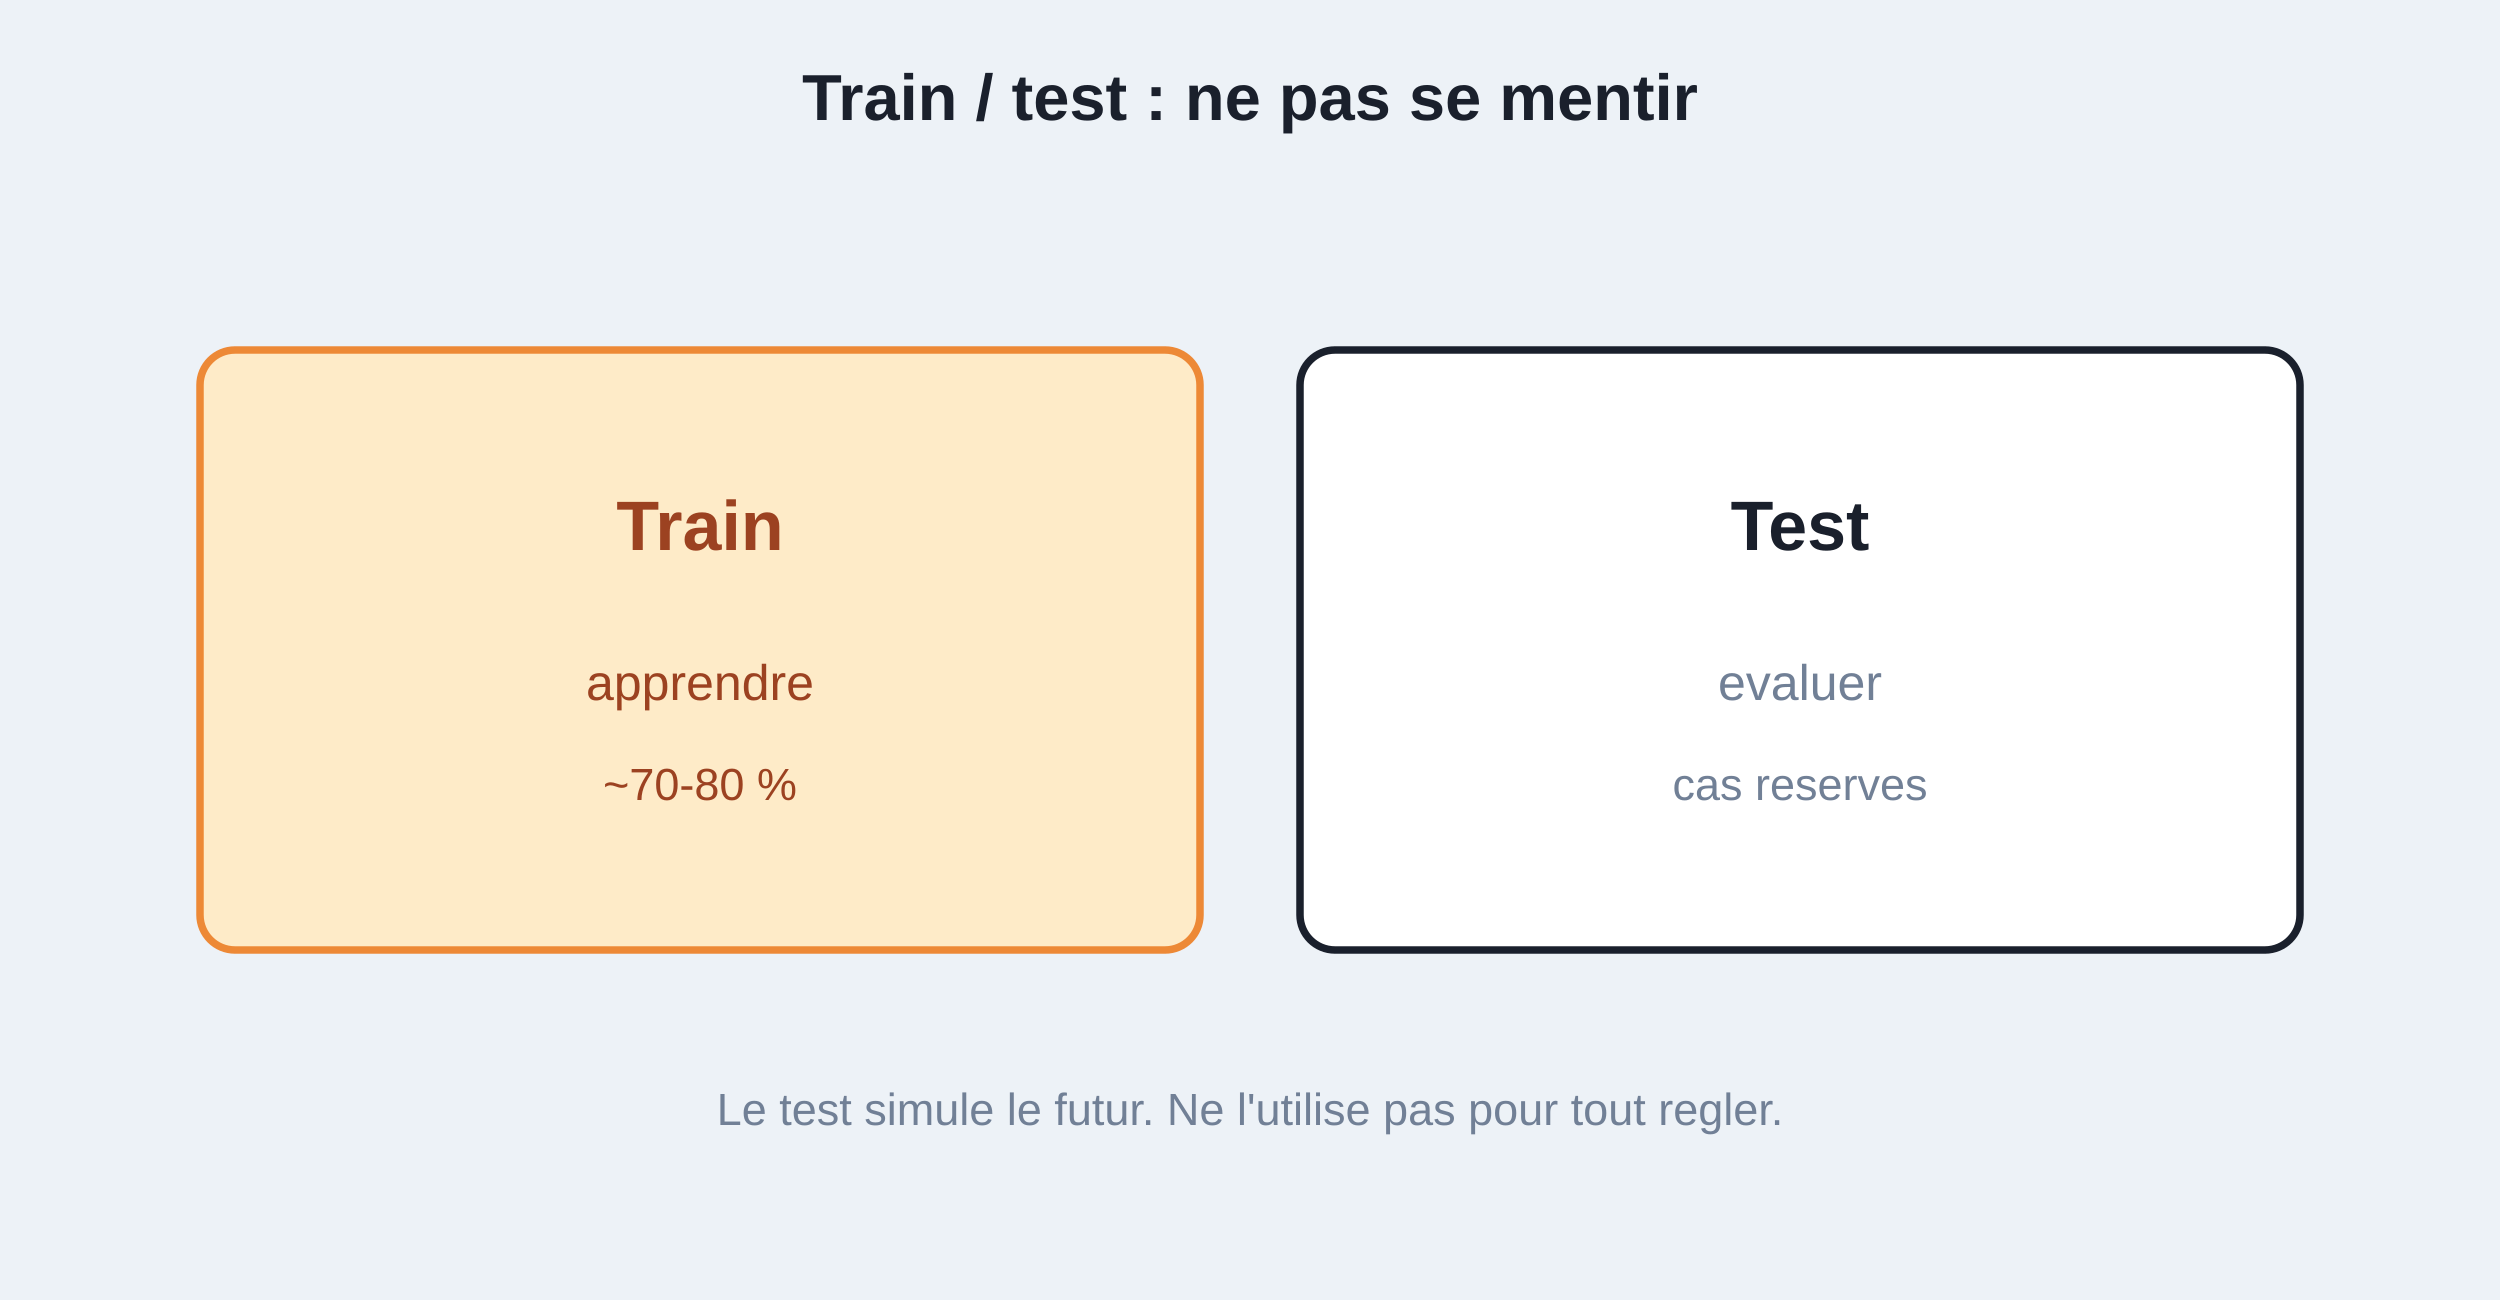
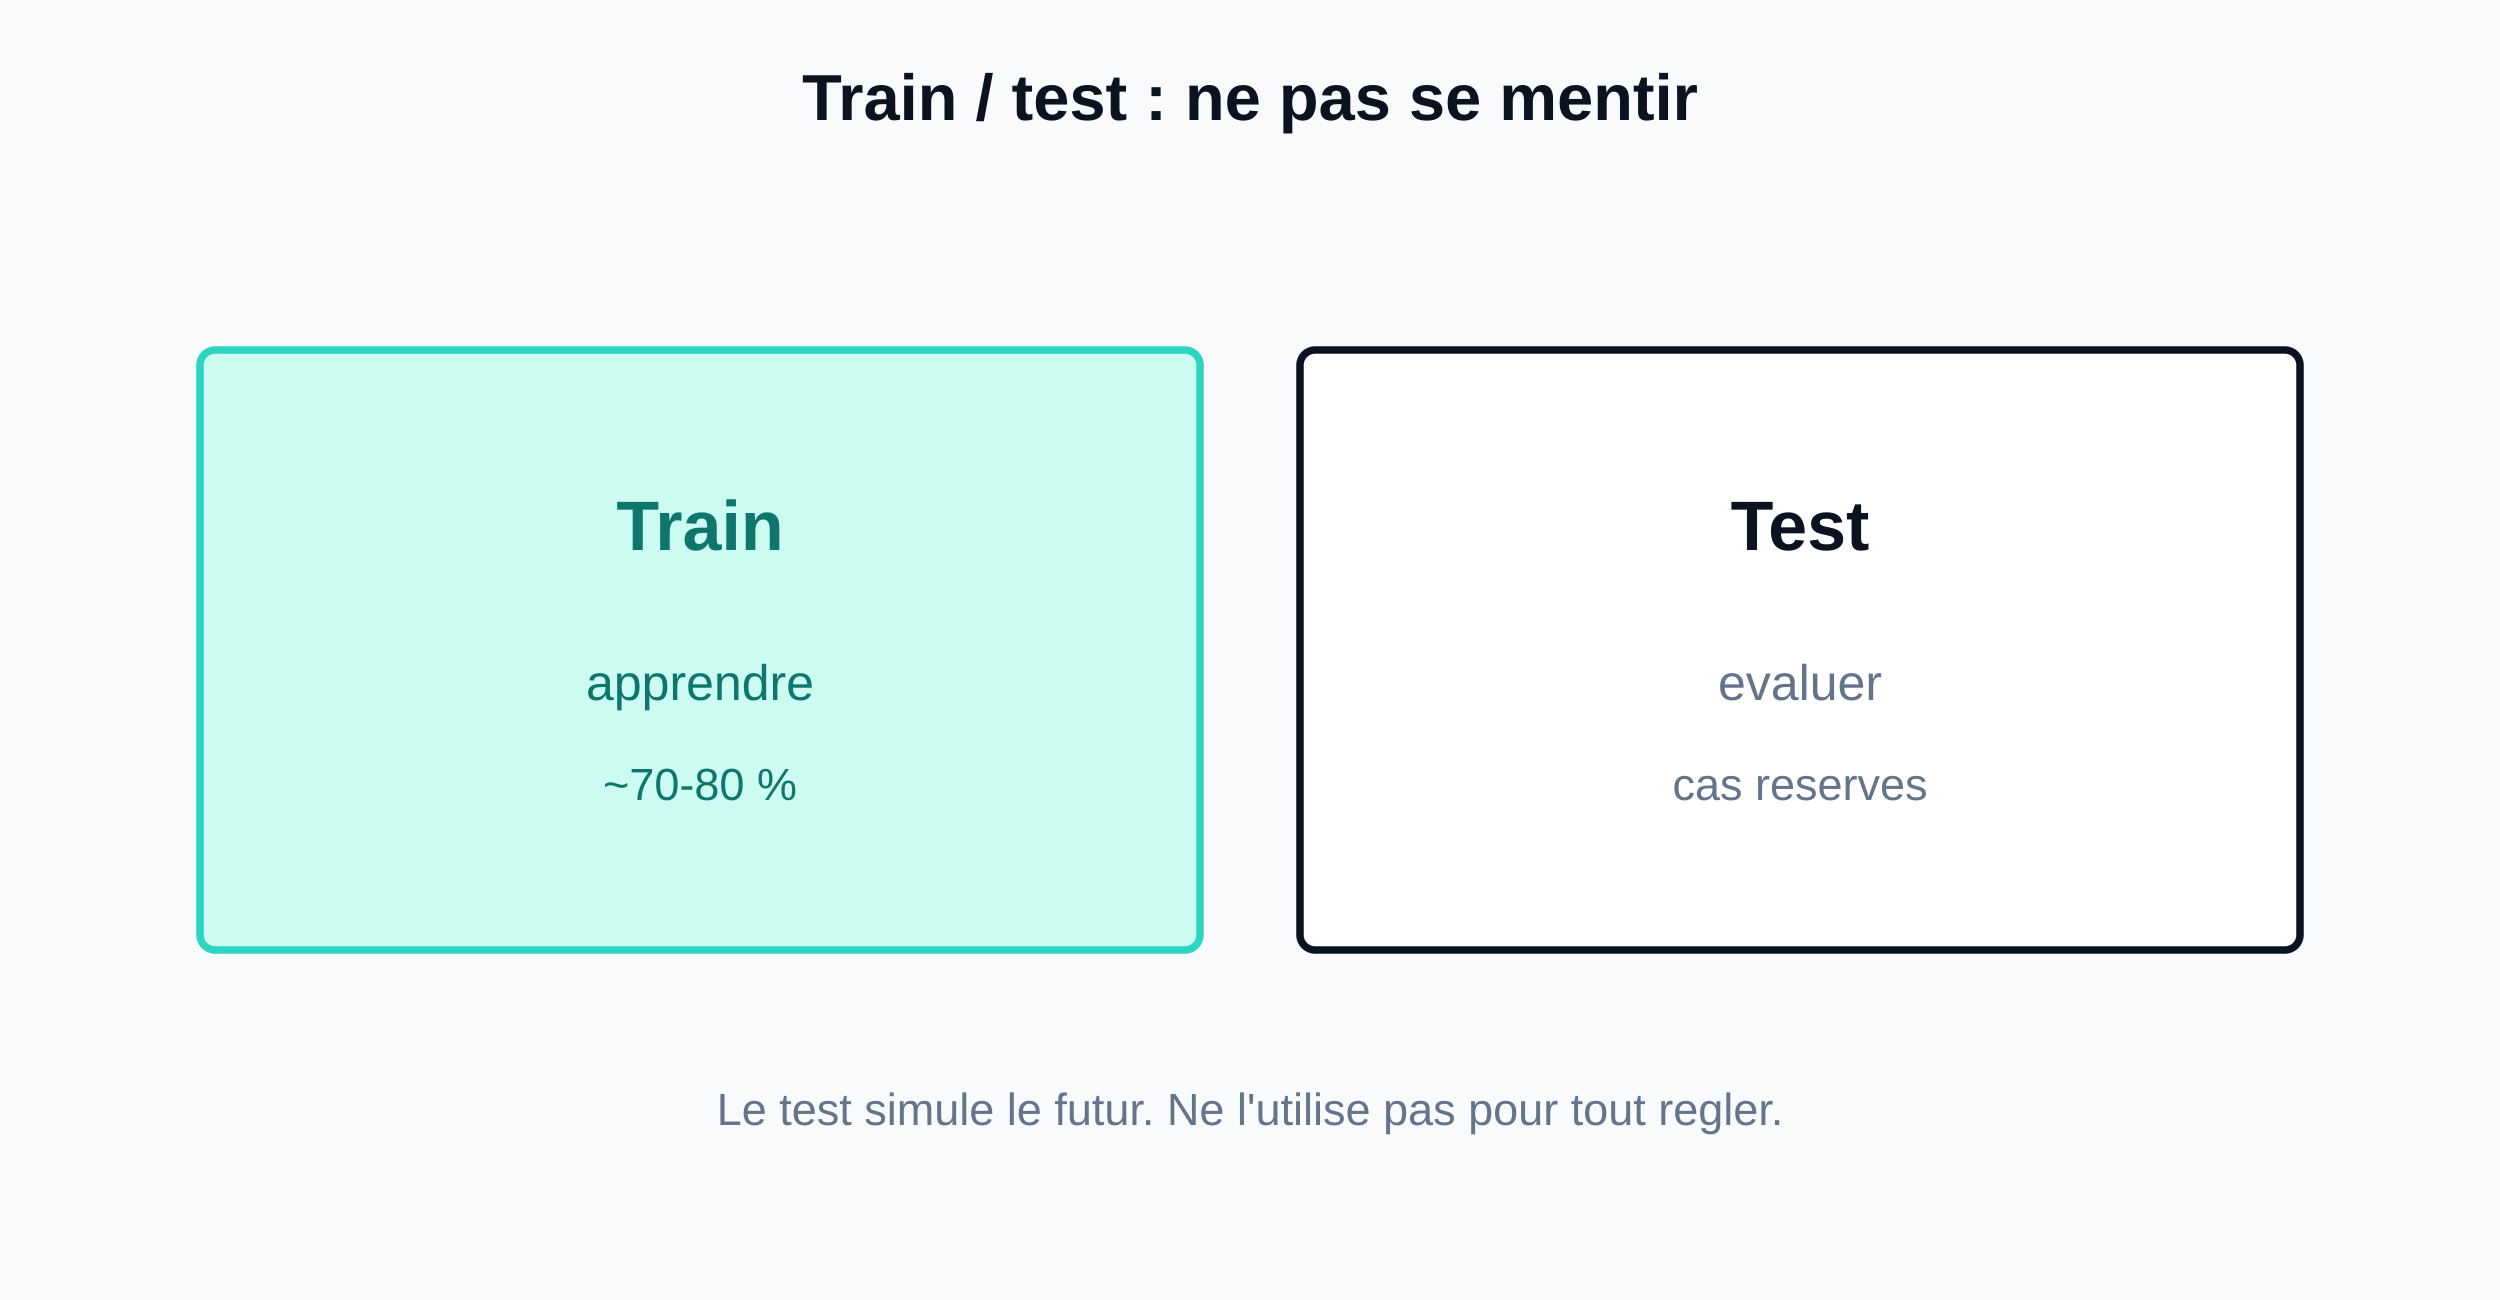
<svg xmlns="http://www.w3.org/2000/svg" width="1000" height="520" viewBox="0 0 1000 520">
-   <rect width="1000" height="520" fill="#edf2f7" />
-   <text x="500" y="48" text-anchor="middle" font-family="Segoe UI, Arial, sans-serif" font-size="26" fill="#1a202c" font-weight="700">Train / test : ne pas se mentir</text>
-   <rect x="80" y="140" width="400" height="240" rx="14" fill="#feebc8" stroke="#ed8936" stroke-width="3" />
-   <text x="280" y="220" text-anchor="middle" font-family="Segoe UI, Arial, sans-serif" font-size="28" fill="#9c4221" font-weight="700">Train</text>
-   <text x="280" y="280" text-anchor="middle" font-family="Segoe UI, Arial, sans-serif" font-size="20" fill="#9c4221" font-weight="400">apprendre</text>
-   <text x="280" y="320" text-anchor="middle" font-family="Segoe UI, Arial, sans-serif" font-size="18" fill="#9c4221" font-weight="400">~70-80 %</text>
-   <rect x="520" y="140" width="400" height="240" rx="14" fill="#ffffff" stroke="#1a202c" stroke-width="3" />
-   <text x="720" y="220" text-anchor="middle" font-family="Segoe UI, Arial, sans-serif" font-size="28" fill="#1a202c" font-weight="700">Test</text>
-   <text x="720" y="280" text-anchor="middle" font-family="Segoe UI, Arial, sans-serif" font-size="20" fill="#718096" font-weight="400">evaluer</text>
-   <text x="720" y="320" text-anchor="middle" font-family="Segoe UI, Arial, sans-serif" font-size="18" fill="#718096" font-weight="400">cas reserves</text>
-   <text x="500" y="450" text-anchor="middle" font-family="Segoe UI, Arial, sans-serif" font-size="18" fill="#718096" font-weight="400">Le test simule le futur. Ne l'utilise pas pour tout regler.</text>
+   <rect width="1000" height="520" fill="#f8fafc" />
+   <text x="500" y="48" text-anchor="middle" font-family="Segoe UI, Arial, sans-serif" font-size="26" fill="#0b1220" font-weight="700">Train / test : ne pas se mentir</text>
+   <rect x="80" y="140" width="400" height="240" rx="6" fill="#ccfbf1" stroke="#2dd4bf" stroke-width="3" />
+   <text x="280" y="220" text-anchor="middle" font-family="Segoe UI, Arial, sans-serif" font-size="28" fill="#0f766e" font-weight="700">Train</text>
+   <text x="280" y="280" text-anchor="middle" font-family="Segoe UI, Arial, sans-serif" font-size="20" fill="#0f766e" font-weight="400">apprendre</text>
+   <text x="280" y="320" text-anchor="middle" font-family="Segoe UI, Arial, sans-serif" font-size="18" fill="#0f766e" font-weight="400">~70-80 %</text>
+   <rect x="520" y="140" width="400" height="240" rx="6" fill="#ffffff" stroke="#0b1220" stroke-width="3" />
+   <text x="720" y="220" text-anchor="middle" font-family="Segoe UI, Arial, sans-serif" font-size="28" fill="#0b1220" font-weight="700">Test</text>
+   <text x="720" y="280" text-anchor="middle" font-family="Segoe UI, Arial, sans-serif" font-size="20" fill="#64748b" font-weight="400">evaluer</text>
+   <text x="720" y="320" text-anchor="middle" font-family="Segoe UI, Arial, sans-serif" font-size="18" fill="#64748b" font-weight="400">cas reserves</text>
+   <text x="500" y="450" text-anchor="middle" font-family="Segoe UI, Arial, sans-serif" font-size="18" fill="#64748b" font-weight="400">Le test simule le futur. Ne l'utilise pas pour tout regler.</text>
</svg>
